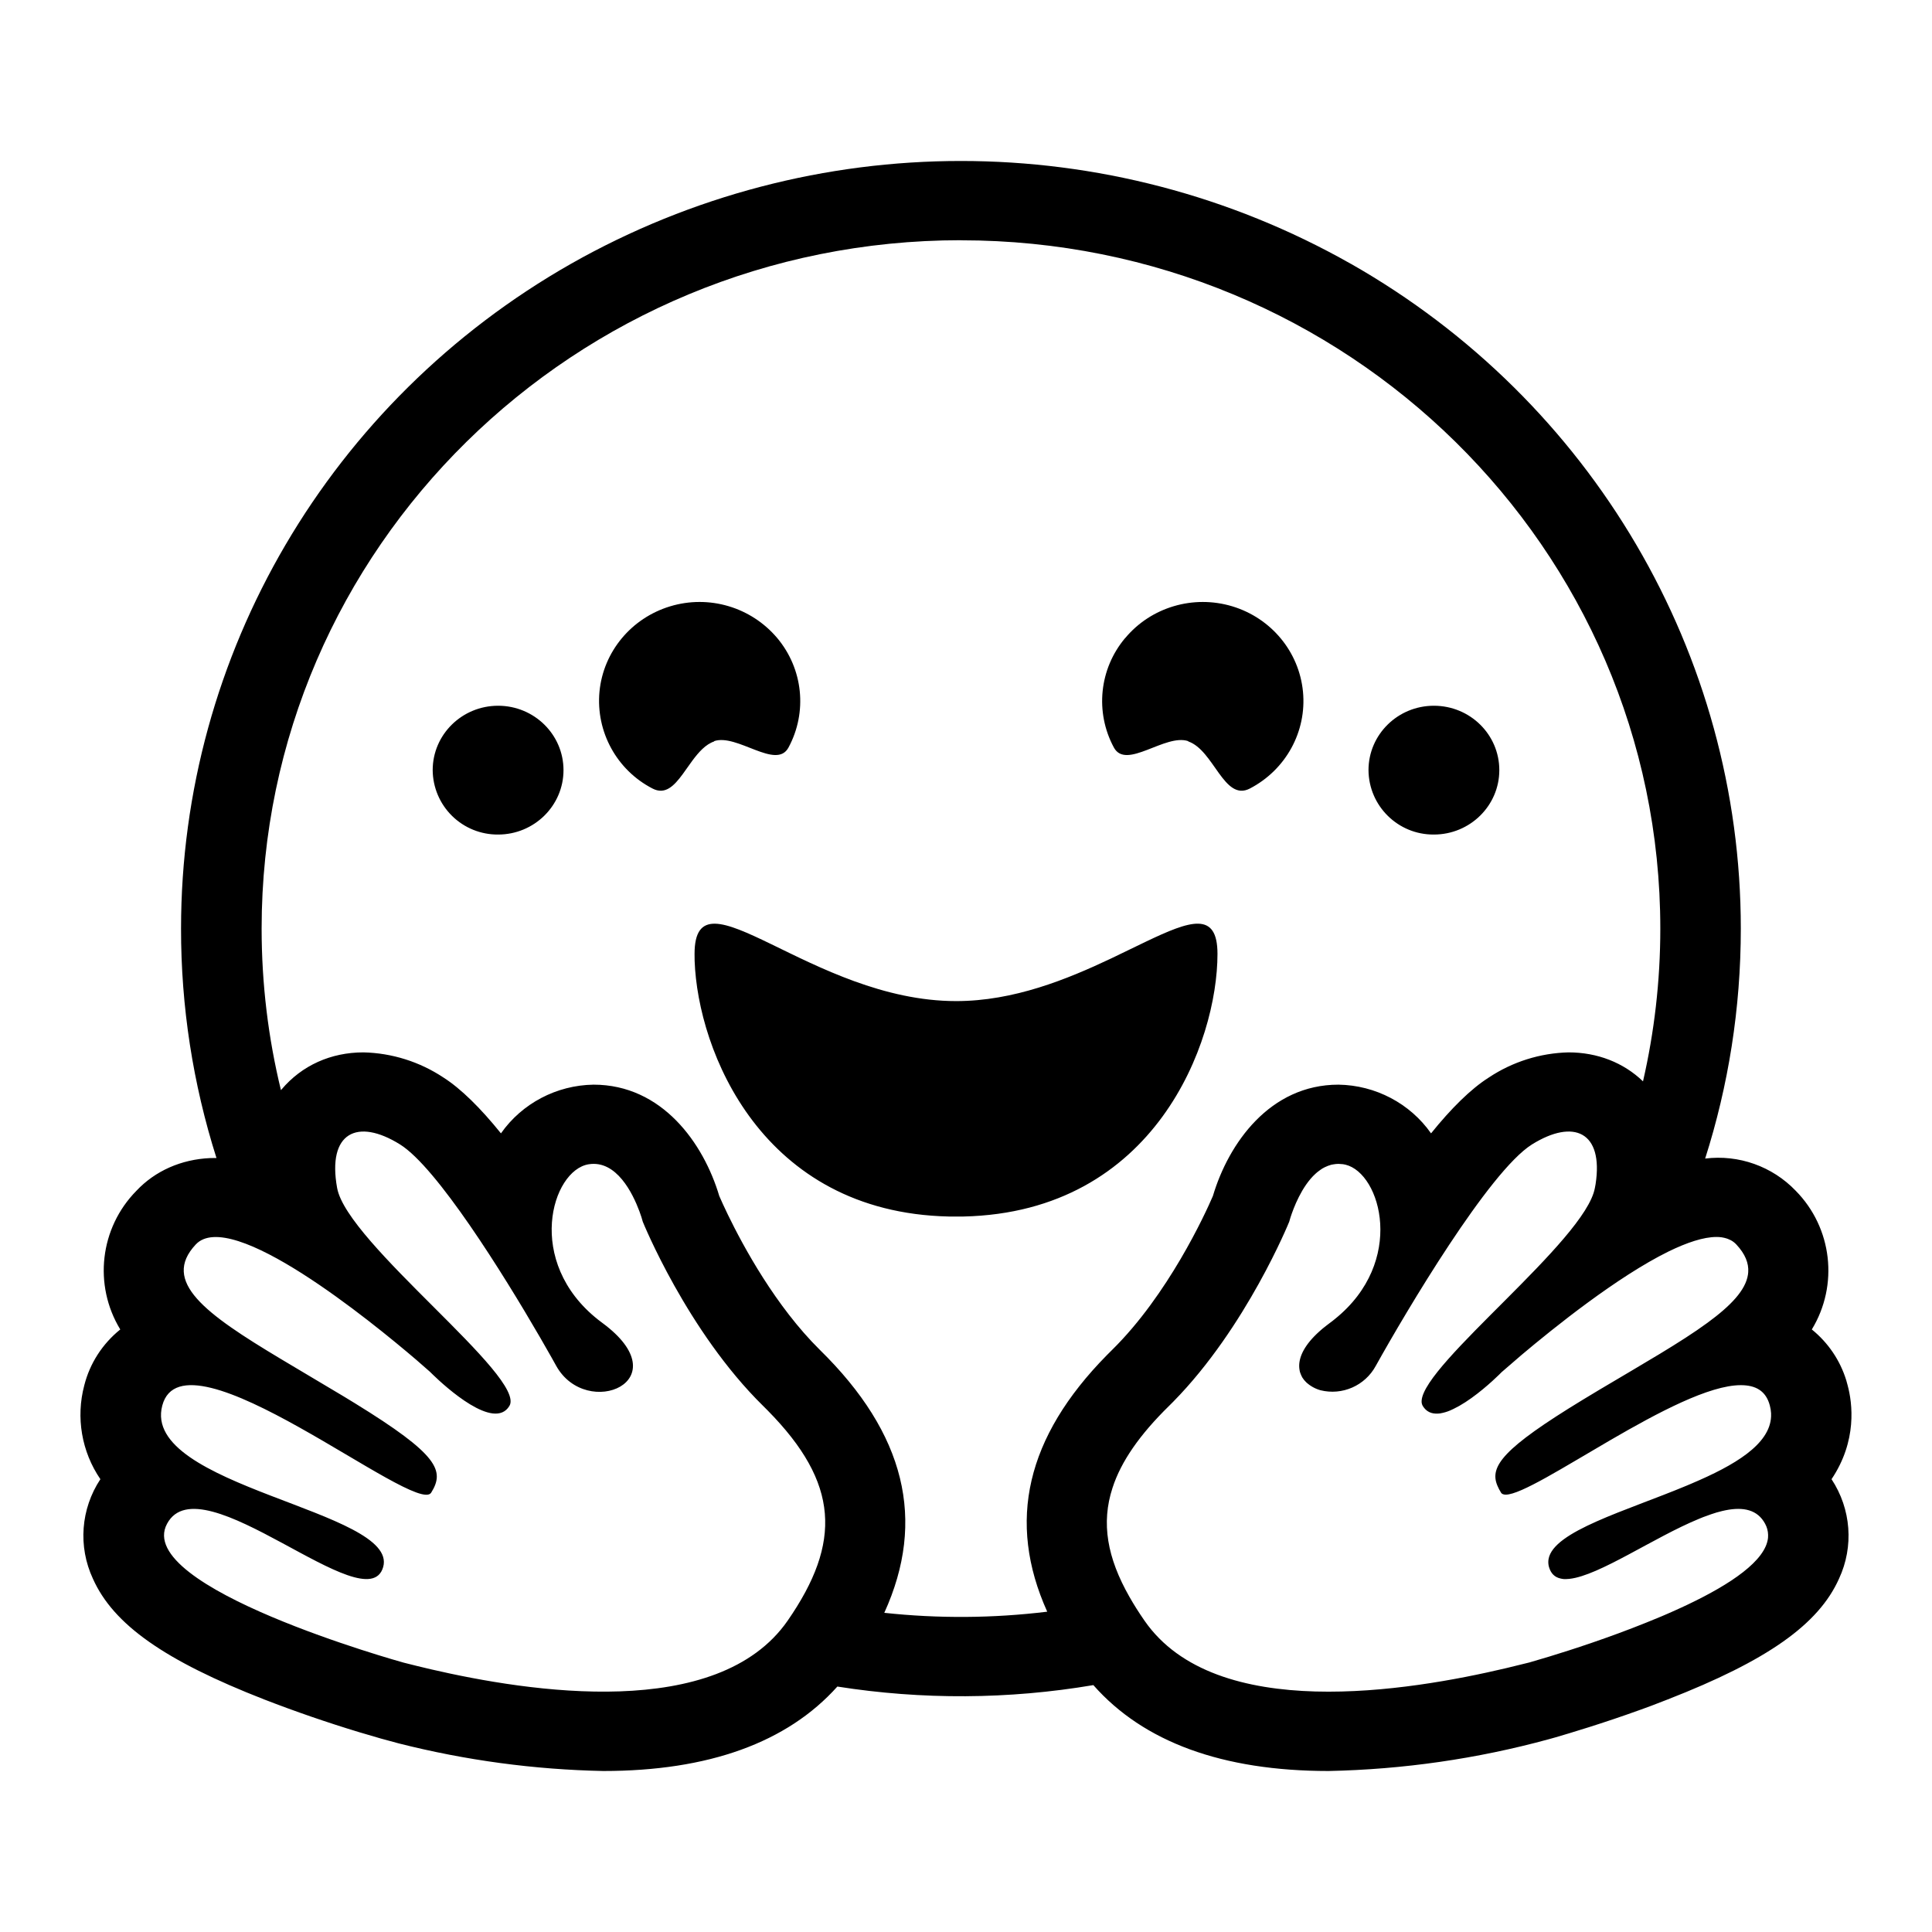
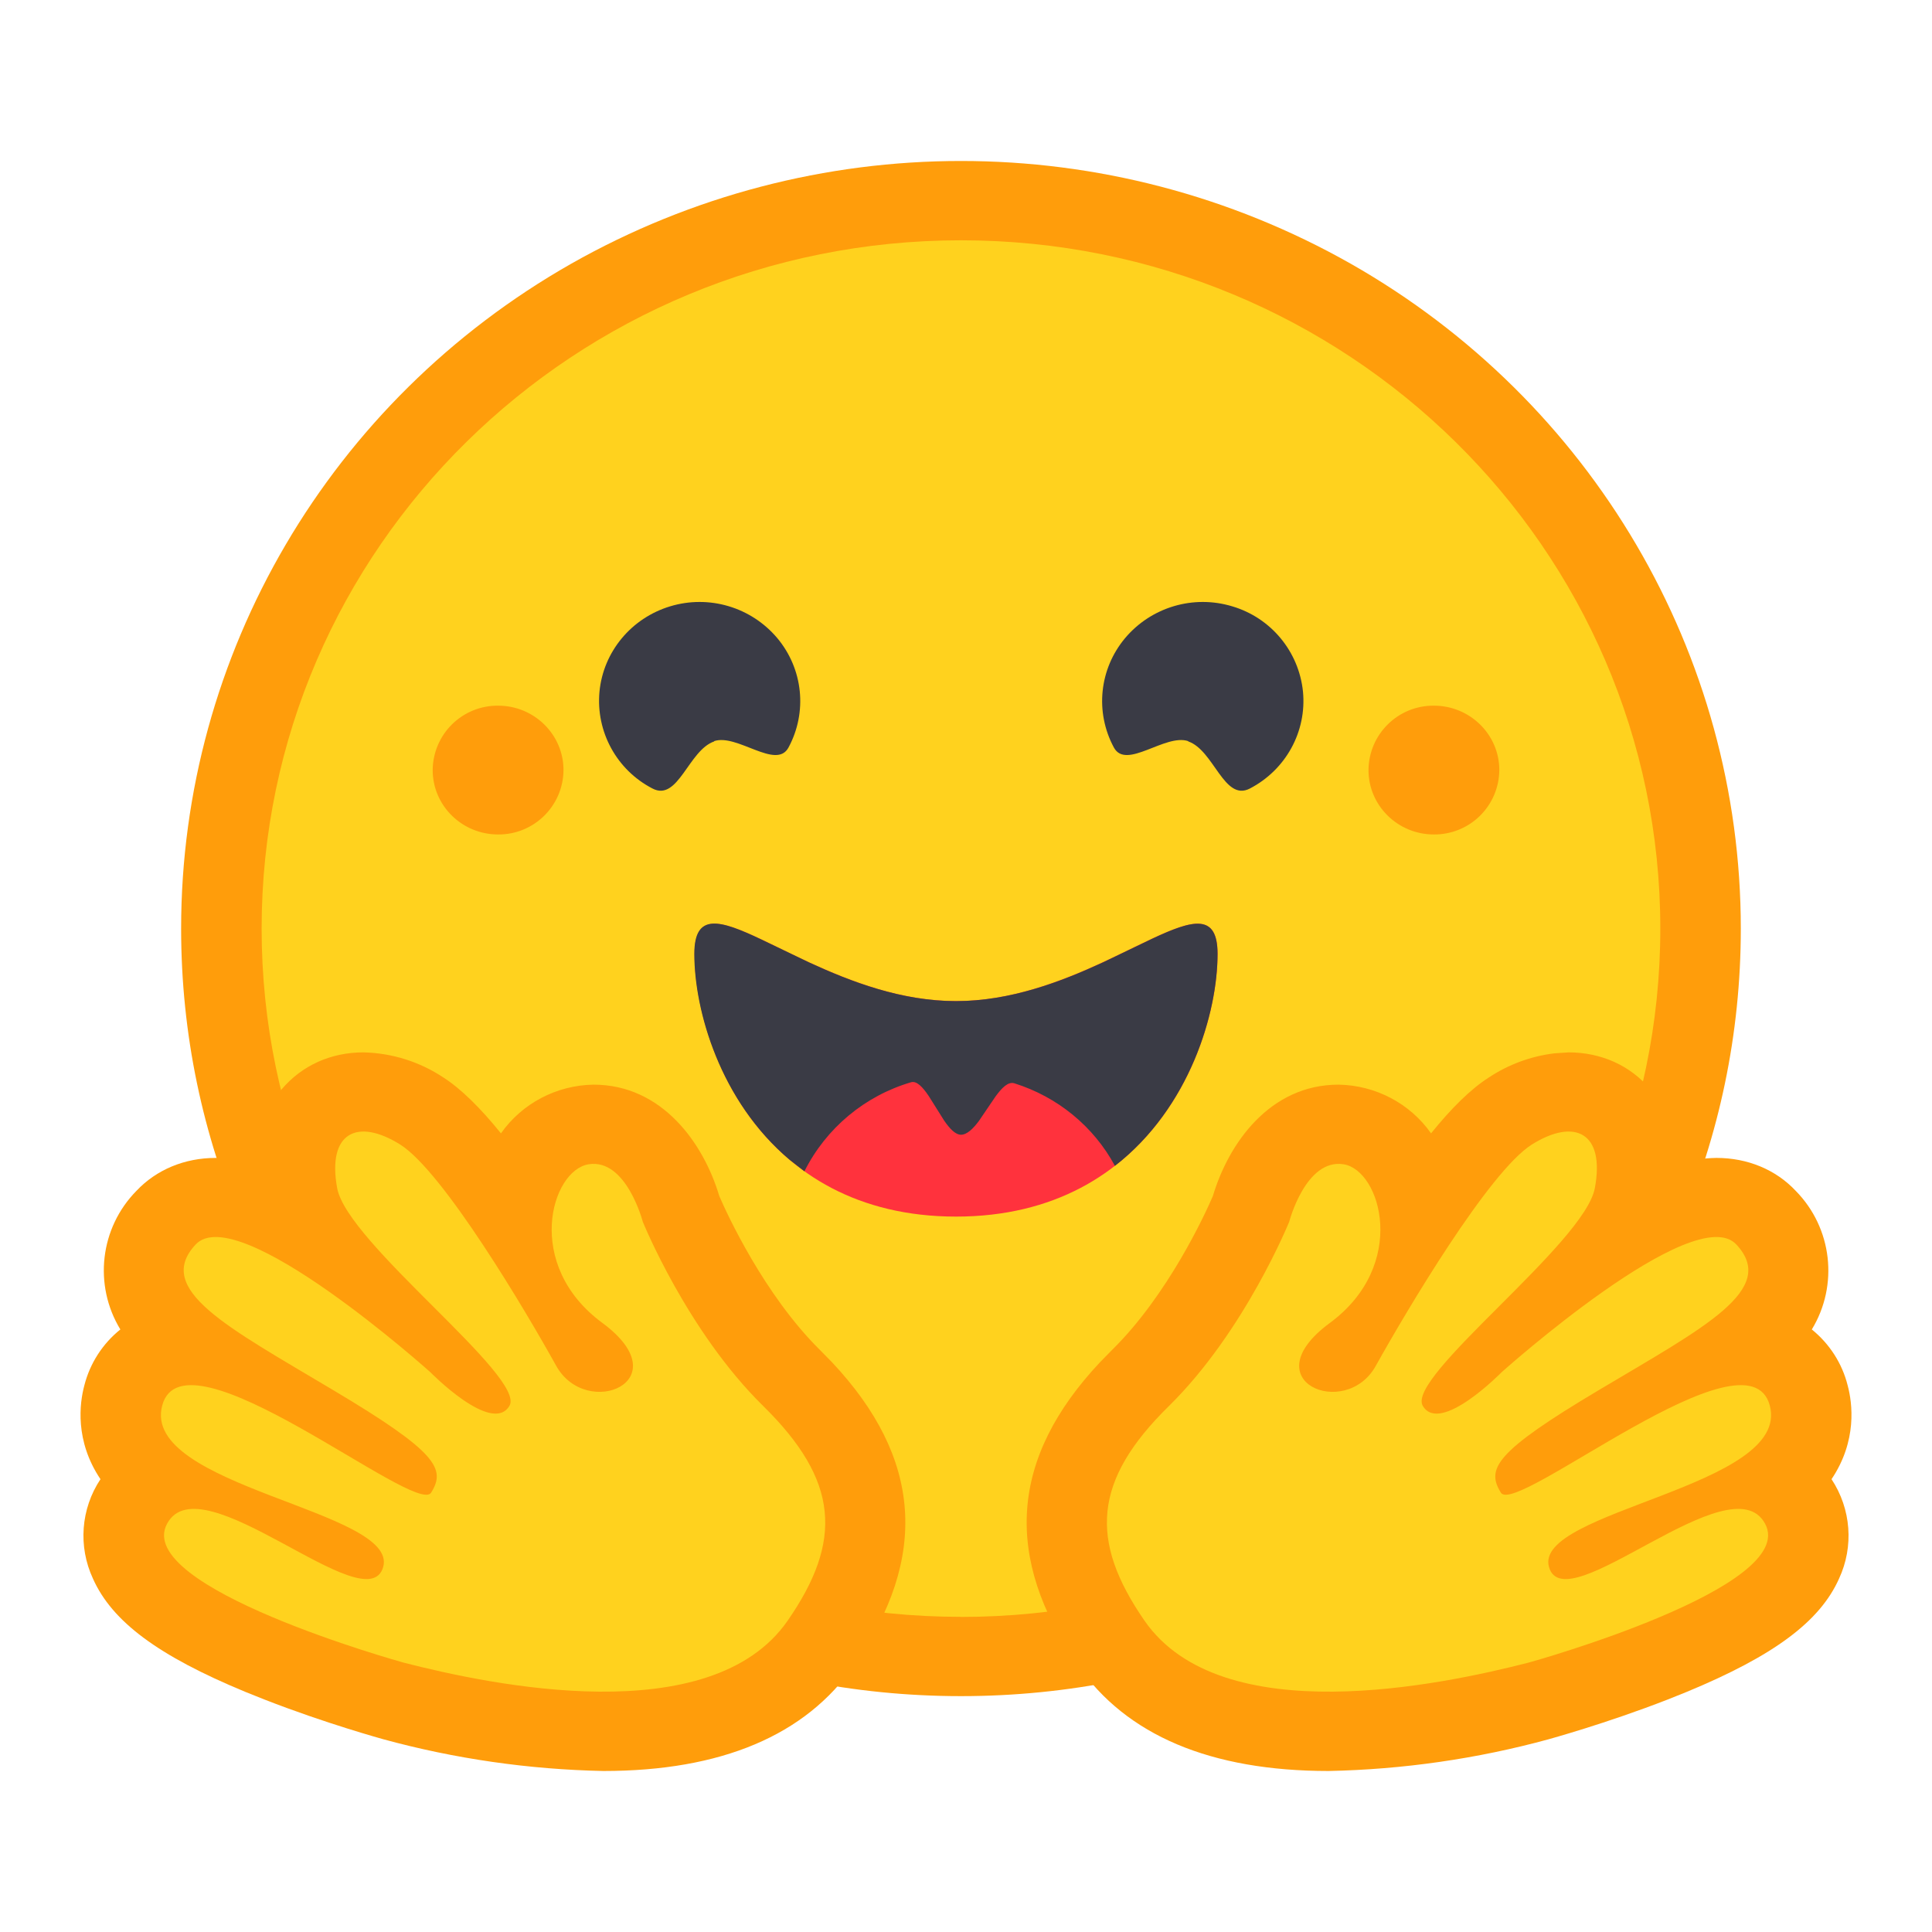
- <svg xmlns="http://www.w3.org/2000/svg" fill="currentColor" fill-rule="evenodd" height="1em" style="flex:none;line-height:1" viewBox="0 0 24 24" width="1em">
-   <path d="M16.781 3.277c2.997 1.704 4.844 4.851 4.844 8.258 0 .995-.155 1.955-.443 2.857a1.332 1.332 0 011.125.4 1.41 1.41 0 01.2 1.723c.204.165.352.385.428.632l.017.062c.06.222.12.69-.2 1.166.244.37.279.836.093 1.236-.255.57-.893 1.018-2.128 1.5l-.202.078-.131.048c-.478.173-.89.295-1.061.345l-.086.024c-.89.243-1.808.375-2.732.394-1.32 0-2.3-.36-2.923-1.067a9.852 9.852 0 01-3.18.018C9.778 21.647 8.802 22 7.494 22a11.249 11.249 0 01-2.541-.343l-.221-.06-.273-.08a16.574 16.574 0 01-1.175-.405c-1.237-.483-1.875-.93-2.13-1.501-.186-.4-.151-.867.093-1.236a1.42 1.42 0 01-.2-1.166c.069-.273.226-.516.447-.694a1.41 1.41 0 01.2-1.722c.233-.248.557-.391.917-.407l.078-.001a9.385 9.385 0 01-.44-2.85c0-3.407 1.847-6.554 4.844-8.258a9.822 9.822 0 019.687 0zM4.188 14.758c.125.687 2.357 2.35 2.14 2.707-.19.315-.796-.239-.948-.386l-.041-.04-.168-.147c-.561-.479-2.304-1.9-2.74-1.432-.43.46.119.859 1.055 1.42l.784.467.136.083c1.045.643 1.12.84.95 1.113-.188.295-3.07-2.1-3.34-1.083-.27 1.011 2.942 1.304 2.744 2.006-.2.7-2.265-1.324-2.685-.537-.425.79 2.913 1.718 2.94 1.725l.16.04.175.042c1.227.284 3.565.65 4.435-.604.673-.973.64-1.709-.248-2.61l-.057-.057c-.945-.928-1.495-2.288-1.495-2.288l-.017-.058-.025-.072c-.082-.22-.284-.639-.63-.584-.46.073-.798 1.21.12 1.933l.05.038c.977.721-.195 1.21-.573.534l-.058-.104-.143-.25c-.463-.799-1.282-2.111-1.739-2.397-.532-.332-.907-.148-.782.541zm14.842-.541c-.533.335-1.563 2.074-1.94 2.751a.613.613 0 01-.687.302.436.436 0 01-.176-.098.303.303 0 01-.049-.06l-.014-.028-.008-.02-.007-.019-.003-.013-.003-.017a.289.289 0 01-.004-.048c0-.12.071-.266.25-.427.026-.024.054-.047.084-.07l.047-.036c.022-.016.043-.032.063-.049.883-.71.573-1.81.131-1.917l-.031-.006-.056-.004a.368.368 0 00-.062.006l-.028.005-.042.014-.039.017-.028.015-.028.019-.036.027-.023.02c-.173.158-.273.428-.31.542l-.016.054s-.53 1.309-1.439 2.234l-.054.054c-.365.358-.596.69-.702 1.018-.143.437-.066.868.21 1.353.055.097.117.195.187.296.882 1.275 3.282.876 4.494.59l.286-.07.25-.074c.276-.084.736-.233 1.2-.42l.188-.077.065-.028.064-.028.124-.056.081-.038c.529-.252.964-.543.994-.827l.001-.036a.299.299 0 00-.037-.139c-.094-.176-.271-.212-.491-.168l-.045.01c-.044.01-.09.024-.136.04l-.097.035-.054.022c-.559.23-1.238.705-1.607.745h.006a.452.452 0 01-.05.003h-.024l-.024-.003-.023-.005c-.068-.016-.116-.06-.14-.142a.22.22 0 01-.005-.1c.062-.345.958-.595 1.713-.91l.066-.028c.528-.224.97-.483.985-.832v-.04a.47.47 0 00-.016-.098c-.048-.18-.175-.251-.36-.251-.785 0-2.55 1.36-2.92 1.36-.025 0-.048-.007-.058-.024a.6.6 0 01-.046-.088c-.1-.238.068-.462 1.06-1.066l.209-.126c.538-.32 1.01-.588 1.341-.831.29-.212.475-.406.503-.6l.003-.028c.008-.113-.038-.227-.147-.344a.266.266 0 00-.07-.054l-.034-.015-.013-.005a.403.403 0 00-.13-.02c-.162 0-.369.07-.595.18-.637.313-1.431.952-1.826 1.285l-.249.215-.033.033c-.08.078-.288.27-.493.386l-.071.037-.041.019a.535.535 0 01-.122.036h.005a.346.346 0 01-.031.003l.01-.001-.013.001c-.079.005-.145-.021-.19-.095a.113.113 0 01-.014-.065c.027-.465 2.034-1.991 2.152-2.642l.009-.048c.1-.65-.271-.817-.791-.493zM11.938 2.984c-4.798 0-8.688 3.829-8.688 8.55 0 .692.083 1.364.24 2.008l.008-.009c.252-.298.612-.46 1.017-.46.355.008.699.117.993.312.22.14.465.384.715.694.261-.372.69-.598 1.15-.605.852 0 1.367.728 1.562 1.383l.047.105.06.127c.192.396.595 1.139 1.143 1.68 1.06 1.04 1.324 2.115.8 3.266a8.865 8.865 0 002.024-.014c-.505-1.12-.26-2.17.74-3.186l.066-.066c.695-.684 1.157-1.69 1.252-1.912.195-.655.708-1.383 1.56-1.383.46.007.889.233 1.15.605.25-.31.495-.553.718-.694a1.87 1.87 0 01.99-.312c.357 0 .682.126.925.36.14-.61.215-1.245.215-1.898 0-4.722-3.89-8.55-8.687-8.55zm1.857 8.926l.439-.212c.553-.264.89-.383.89.152 0 1.093-.771 3.208-3.155 3.262h-.184c-2.325-.052-3.116-2.06-3.156-3.175l-.001-.087c0-1.107 1.452.586 3.25.586.716 0 1.379-.272 1.917-.526zm4.017-3.143c.45 0 .813.358.813.8 0 .441-.364.8-.813.8a.806.806 0 01-.812-.8c0-.442.364-.8.812-.8zm-11.624 0c.448 0 .812.358.812.8 0 .441-.364.8-.812.8a.806.806 0 01-.813-.8c0-.442.364-.8.813-.8zm7.79-.841c.32-.384.846-.54 1.33-.394.483.146.83.564.878 1.06.048.495-.212.97-.659 1.203-.322.168-.447-.477-.767-.585l.002-.003c-.287-.098-.772.362-.925.079a1.215 1.215 0 01.14-1.36zm-4.323 0c.322.384.377.92.14 1.36-.152.283-.64-.177-.925-.079l.003.003c-.108.036-.194.134-.273.24l-.118.165c-.11.15-.22.262-.377.18a1.226 1.226 0 01-.658-1.204c.048-.495.395-.913.878-1.059a1.262 1.262 0 011.33.394z" />
+ <svg xmlns="http://www.w3.org/2000/svg" height="1em" style="flex:none;line-height:1" viewBox="0 0 24 24" width="1em">
+   <path d="M2.25 11.535c0-3.407 1.847-6.554 4.844-8.258a9.822 9.822 0 019.687 0c2.997 1.704 4.844 4.851 4.844 8.258 0 5.266-4.337 9.535-9.687 9.535S2.25 16.8 2.25 11.535z" fill="#FF9D0B" />
+   <path d="M11.938 20.086c4.797 0 8.687-3.829 8.687-8.551 0-4.722-3.89-8.55-8.687-8.55-4.798 0-8.688 3.828-8.688 8.55 0 4.722 3.89 8.55 8.688 8.55z" fill="#FFD21E" />
+   <path d="M11.875 15.113c2.457 0 3.25-2.156 3.25-3.263 0-.576-.393-.394-1.023-.089-.582.283-1.365.675-2.224.675-1.798 0-3.25-1.693-3.25-.586 0 1.107.79 3.263 3.25 3.263h-.003z" fill="#FF323D" />
+   <path d="M14.76 9.21c.32.108.445.753.767.585.447-.233.707-.708.659-1.204a1.235 1.235 0 00-.879-1.059 1.262 1.262 0 00-1.33.394c-.322.384-.377.92-.14 1.36.153.283.638-.177.925-.079l-.002.003zm-5.887 0c-.32.108-.448.753-.768.585a1.226 1.226 0 01-.658-1.204c.048-.495.395-.913.878-1.059a1.262 1.262 0 011.33.394c.322.384.377.92.14 1.36-.152.283-.64-.177-.925-.079l.003.003zm1.12 5.34a2.166 2.166 0 011.325-1.106c.07-.02.144.06.219.171l.192.306c.069.1.139.175.209.175.074 0 .15-.074.223-.172l.205-.302c.08-.11.157-.188.234-.165.537.168.986.536 1.25 1.026.932-.724 1.275-1.905 1.275-2.633 0-.508-.306-.426-.81-.19l-.616.296c-.52.24-1.148.48-1.824.48-.676 0-1.302-.24-1.823-.48l-.589-.283c-.52-.248-.838-.342-.838.177 0 .703.32 1.831 1.187 2.56l.18.14z" fill="#3A3B45" />
+   <path d="M17.812 10.366a.806.806 0 00.813-.8c0-.441-.364-.8-.813-.8a.806.806 0 00-.812.8c0 .442.364.8.812.8zm-11.624 0a.806.806 0 00.812-.8c0-.441-.364-.8-.812-.8a.806.806 0 00-.813.8c0 .442.364.8.813.8zM4.515 13.073c-.405 0-.765.162-1.017.46a1.455 1.455 0 00-.333.925 1.801 1.801 0 00-.485-.074c-.387 0-.737.146-.985.409a1.41 1.41 0 00-.2 1.722 1.302 1.302 0 00-.447.694c-.06.222-.12.69.2 1.166a1.267 1.267 0 00-.093 1.236c.238.533.81.958 1.89 1.405l.24.096c.768.3 1.473.492 1.478.494.89.243 1.808.375 2.732.394 1.465 0 2.513-.443 3.115-1.314.93-1.342.842-2.575-.274-3.763l-.151-.154c-.692-.684-1.155-1.69-1.25-1.912-.195-.655-.71-1.383-1.562-1.383-.46.007-.889.233-1.15.605-.25-.31-.495-.553-.715-.694a1.87 1.87 0 00-.993-.312zm14.97 0c.405 0 .767.162 1.017.46.216.262.333.588.333.925.158-.047.322-.071.487-.074.388 0 .738.146.985.409a1.41 1.41 0 01.2 1.722c.22.178.377.422.445.694.06.222.12.69-.2 1.166.244.37.279.836.093 1.236-.238.533-.81.958-1.889 1.405l-.239.096c-.77.3-1.475.492-1.48.494-.89.243-1.808.375-2.732.394-1.465 0-2.513-.443-3.115-1.314-.93-1.342-.842-2.575.274-3.763l.151-.154c.695-.684 1.157-1.69 1.252-1.912.195-.655.708-1.383 1.56-1.383.46.007.889.233 1.15.605.25-.31.495-.553.718-.694.244-.162.523-.265.814-.3l.176-.012z" fill="#FF9D0B" />
+   <path d="M9.785 20.132c.688-.994.638-1.74-.305-2.667-.945-.928-1.495-2.288-1.495-2.288s-.205-.788-.672-.714c-.468.074-.81 1.25.17 1.971.977.721-.195 1.21-.573.534-.375-.677-1.405-2.416-1.94-2.751-.532-.332-.907-.148-.782.541.125.687 2.357 2.35 2.14 2.707-.218.362-.983-.42-.983-.42S2.953 14.9 2.43 15.46c-.52.558.398 1.026 1.7 1.803 1.308.778 1.41.985 1.225 1.28-.187.295-3.07-2.1-3.34-1.083-.27 1.011 2.943 1.304 2.745 2.006-.2.7-2.265-1.324-2.685-.537-.425.79 2.913 1.718 2.94 1.725 1.075.276 3.813.859 4.77-.522zm4.432 0c-.687-.994-.64-1.74.305-2.667.943-.928 1.493-2.288 1.493-2.288s.205-.788.675-.714c.465.074.807 1.25-.17 1.971-.98.721.195 1.21.57.534.377-.677 1.407-2.416 1.94-2.751.532-.332.91-.148.782.541-.125.687-2.355 2.35-2.137 2.707.215.362.98-.42.98-.42S21.05 14.9 21.57 15.46c.52.558-.395 1.026-1.7 1.803-1.308.778-1.408.985-1.225 1.28.187.295 3.07-2.1 3.34-1.083.27 1.011-2.94 1.304-2.743 2.006.2.7 2.263-1.324 2.685-.537.423.79-2.912 1.718-2.94 1.725-1.077.276-3.815.859-4.77-.522z" fill="#FFD21E" />
</svg>
